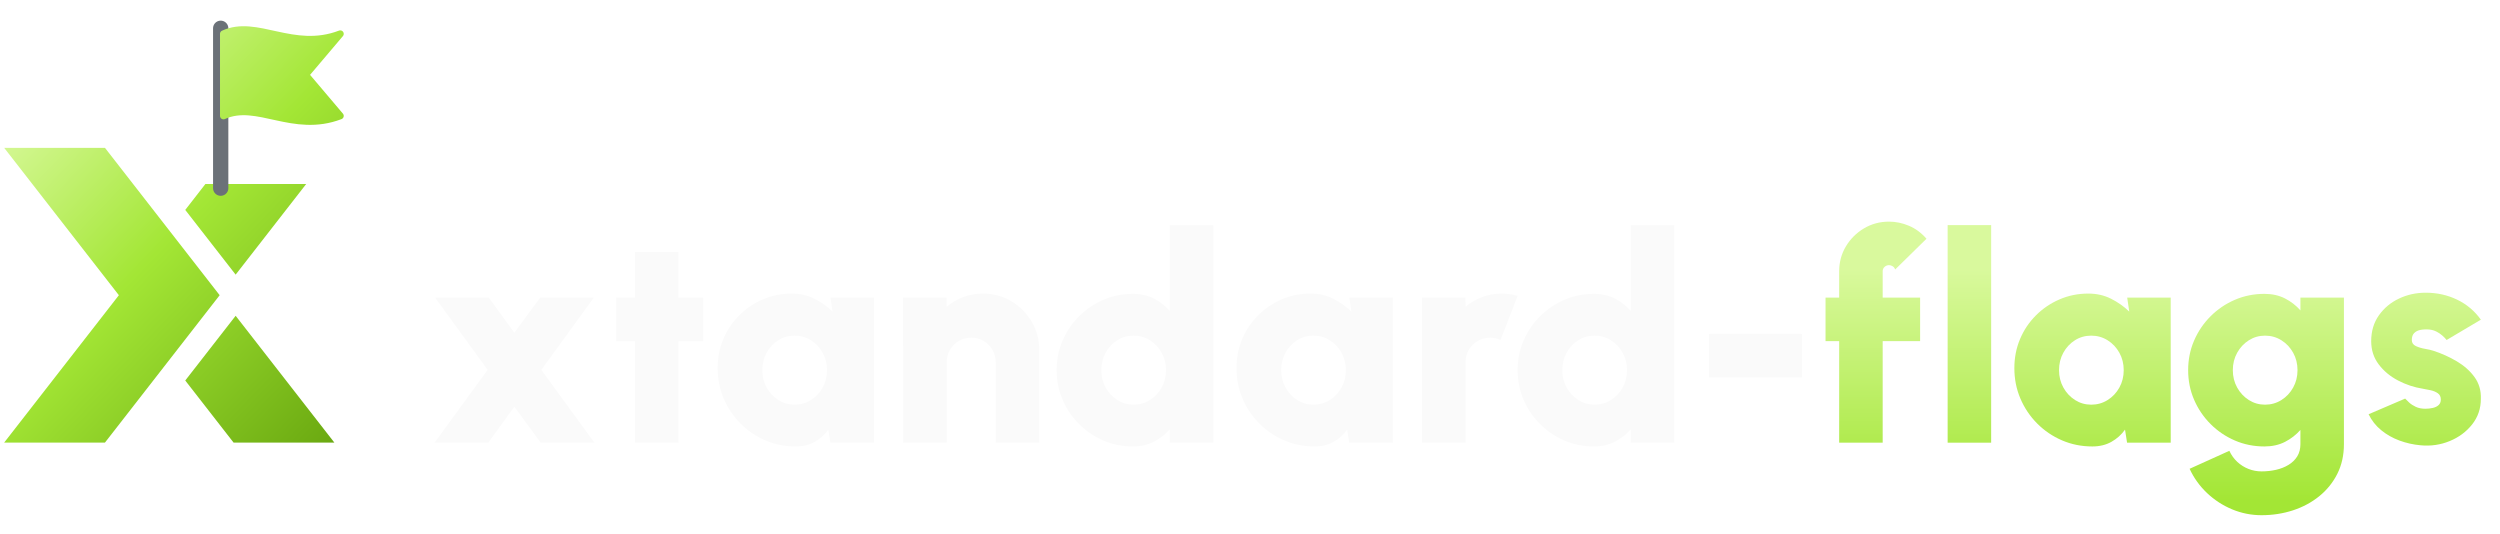
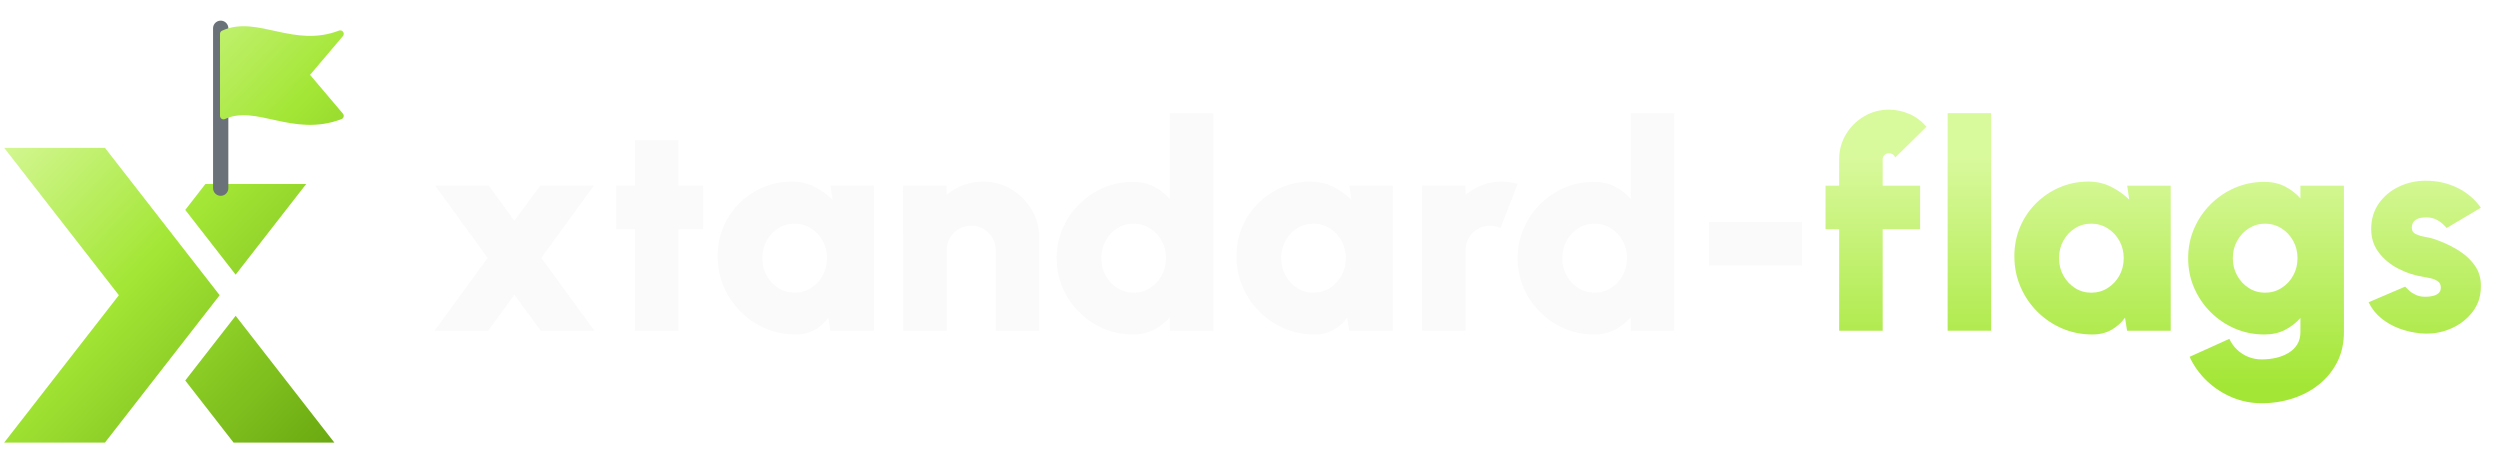
- <svg xmlns="http://www.w3.org/2000/svg" viewBox="0 0 861.8 184.0" width="861.8" height="184.0" role="img" aria-label="xtandard-flags">
+ <svg xmlns="http://www.w3.org/2000/svg" viewBox="0 0 861.8 158.0" width="861.8" height="158.0" role="img" aria-label="xtandard-flags">
  <defs>
    <linearGradient id="lime" x1="250" y1="250" x2="760" y2="740" gradientUnits="userSpaceOnUse">
      <stop offset="0" stop-color="#D9F99D" />
      <stop offset=".42" stop-color="#A3E635" />
      <stop offset="1" stop-color="#65A30D" />
    </linearGradient>
    <linearGradient id="word" x1="0" y1="-60" x2="0" y2="20" gradientUnits="userSpaceOnUse">
      <stop offset="0" stop-color="#D9F99D" />
      <stop offset="1" stop-color="#A3E635" />
    </linearGradient>
  </defs>
  <g transform="translate(0 4) scale(0.23962) translate(-244 -104.0)">
    <path d="M250 300L395 300L560 512L395 724L250 724L415 512Z" fill="url(#lime)" />
    <path d="M539.5 352L684.5 352L583.0 482.4L510.5 389.3Z" fill="url(#lime)" />
    <path d="M580.0 724L725.0 724L583.0 541.6L510.5 634.7Z" fill="url(#lime)" />
    <path d="M561.5 358L561.5 128" stroke="#6B7178" stroke-width="22" stroke-linecap="round" />
    <path d="M565.5 136C613.5 114 665.5 162 733.5 136L683.5 195L733.5 254C665.5 280 613.5 232 565.5 254Z" fill="url(#lime)" stroke="url(#lime)" stroke-width="10" stroke-linejoin="round" />
  </g>
-   <g transform="translate(145.8 152.6)" fill="#FAFAFA">
+   <g transform="translate(145.8 114.0)" fill="#FAFAFA">
    <path transform="translate(0.00 0.00)" d="M 4 0 L 22.301 -25.102 L 4.199 -50 L 22.699 -50 L 31.5 -37.898 L 40.398 -50 L 58.898 -50 L 40.801 -25.102 L 59.102 0 L 40.602 0 L 31.5 -12.398 L 22.5 0 Z M 4 0" />
    <path transform="translate(63.09 0.00)" d="M 33.5 -35 L 25 -35 L 25 0 L 10 0 L 10 -35 L 3.5 -35 L 3.5 -50 L 10 -50 L 10 -65.699 L 25 -65.699 L 25 -50 L 33.5 -50 Z M 33.5 -35" />
    <path transform="translate(98.59 0.00)" d="M 41.898 -50 L 56.898 -50 L 56.898 0 L 41.852 0 L 41.148 -4.5 C 39.918 -2.766 38.359 -1.367 36.477 -0.301 C 34.59 0.766 32.398 1.301 29.898 1.301 C 26.168 1.301 22.676 0.602 19.426 -0.801 C 16.176 -2.199 13.316 -4.141 10.852 -6.625 C 8.383 -9.109 6.457 -11.977 5.074 -15.227 C 3.691 -18.477 3 -21.965 3 -25.699 C 3 -29.266 3.648 -32.602 4.949 -35.699 C 6.25 -38.801 8.074 -41.523 10.426 -43.875 C 12.773 -46.227 15.492 -48.066 18.574 -49.398 C 21.66 -50.734 24.965 -51.398 28.5 -51.398 C 31.367 -51.398 33.977 -50.809 36.324 -49.625 C 38.676 -48.441 40.766 -46.965 42.602 -45.199 Z M 29.5 -13.102 C 31.566 -13.102 33.449 -13.633 35.148 -14.699 C 36.852 -15.766 38.199 -17.199 39.199 -19 C 40.199 -20.801 40.699 -22.801 40.699 -25 C 40.699 -27.199 40.199 -29.199 39.199 -31 C 38.199 -32.801 36.852 -34.234 35.148 -35.301 C 33.449 -36.367 31.566 -36.898 29.5 -36.898 C 27.434 -36.898 25.559 -36.367 23.875 -35.301 C 22.191 -34.234 20.859 -32.801 19.875 -31 C 18.891 -29.199 18.398 -27.199 18.398 -25 C 18.398 -22.801 18.898 -20.801 19.898 -19 C 20.898 -17.199 22.242 -15.766 23.926 -14.699 C 25.609 -13.633 27.465 -13.102 29.5 -13.102 Z M 29.5 -13.102" />
    <path transform="translate(159.50 0.00)" d="M 52.949 -31.949 L 52.949 0 L 37.949 0 L 37.949 -27.75 C 37.949 -29.316 37.566 -30.742 36.801 -32.023 C 36.035 -33.309 35.016 -34.324 33.75 -35.074 C 32.484 -35.824 31.066 -36.199 29.5 -36.199 C 27.934 -36.199 26.508 -35.824 25.227 -35.074 C 23.941 -34.324 22.926 -33.309 22.176 -32.023 C 21.426 -30.742 21.051 -29.316 21.051 -27.75 L 21.051 0 L 6.051 0 L 6 -50 L 21 -50 L 21.051 -46.852 C 22.715 -48.285 24.617 -49.398 26.75 -50.199 C 28.883 -51 31.133 -51.398 33.5 -51.398 C 37.102 -51.398 40.367 -50.523 43.301 -48.773 C 46.234 -47.023 48.574 -44.684 50.324 -41.75 C 52.074 -38.816 52.949 -35.551 52.949 -31.949 Z M 52.949 -31.949" />
    <path transform="translate(215.45 0.00)" d="M 42 -75 L 57 -75 L 57 0 L 42 0 L 42 -4.602 C 40.465 -2.867 38.641 -1.449 36.523 -0.352 C 34.41 0.75 32 1.301 29.301 1.301 C 25.668 1.301 22.266 0.617 19.102 -0.75 C 15.934 -2.117 13.141 -4.008 10.727 -6.426 C 8.309 -8.84 6.418 -11.633 5.051 -14.801 C 3.684 -17.965 3 -21.367 3 -25 C 3 -28.633 3.684 -32.035 5.051 -35.199 C 6.418 -38.367 8.309 -41.16 10.727 -43.574 C 13.141 -45.992 15.934 -47.883 19.102 -49.25 C 22.266 -50.617 25.668 -51.301 29.301 -51.301 C 32 -51.301 34.41 -50.758 36.523 -49.676 C 38.641 -48.59 40.465 -47.168 42 -45.398 Z M 29.5 -13.102 C 31.566 -13.102 33.449 -13.633 35.148 -14.699 C 36.852 -15.766 38.199 -17.199 39.199 -19 C 40.199 -20.801 40.699 -22.801 40.699 -25 C 40.699 -27.199 40.199 -29.199 39.199 -31 C 38.199 -32.801 36.852 -34.234 35.148 -35.301 C 33.449 -36.367 31.566 -36.898 29.5 -36.898 C 27.434 -36.898 25.559 -36.367 23.875 -35.301 C 22.191 -34.234 20.859 -32.801 19.875 -31 C 18.891 -29.199 18.398 -27.199 18.398 -25 C 18.398 -22.801 18.898 -20.801 19.898 -19 C 20.898 -17.199 22.242 -15.766 23.926 -14.699 C 25.609 -13.633 27.465 -13.102 29.5 -13.102 Z M 29.5 -13.102" />
    <path transform="translate(277.45 0.00)" d="M 41.898 -50 L 56.898 -50 L 56.898 0 L 41.852 0 L 41.148 -4.5 C 39.918 -2.766 38.359 -1.367 36.477 -0.301 C 34.59 0.766 32.398 1.301 29.898 1.301 C 26.168 1.301 22.676 0.602 19.426 -0.801 C 16.176 -2.199 13.316 -4.141 10.852 -6.625 C 8.383 -9.109 6.457 -11.977 5.074 -15.227 C 3.691 -18.477 3 -21.965 3 -25.699 C 3 -29.266 3.648 -32.602 4.949 -35.699 C 6.25 -38.801 8.074 -41.523 10.426 -43.875 C 12.773 -46.227 15.492 -48.066 18.574 -49.398 C 21.66 -50.734 24.965 -51.398 28.5 -51.398 C 31.367 -51.398 33.977 -50.809 36.324 -49.625 C 38.676 -48.441 40.766 -46.965 42.602 -45.199 Z M 29.5 -13.102 C 31.566 -13.102 33.449 -13.633 35.148 -14.699 C 36.852 -15.766 38.199 -17.199 39.199 -19 C 40.199 -20.801 40.699 -22.801 40.699 -25 C 40.699 -27.199 40.199 -29.199 39.199 -31 C 38.199 -32.801 36.852 -34.234 35.148 -35.301 C 33.449 -36.367 31.566 -36.898 29.5 -36.898 C 27.434 -36.898 25.559 -36.367 23.875 -35.301 C 22.191 -34.234 20.859 -32.801 19.875 -31 C 18.891 -29.199 18.398 -27.199 18.398 -25 C 18.398 -22.801 18.898 -20.801 19.898 -19 C 20.898 -17.199 22.242 -15.766 23.926 -14.699 C 25.609 -13.633 27.465 -13.102 29.5 -13.102 Z M 29.5 -13.102" />
    <path transform="translate(338.36 0.00)" d="M 6.051 0 L 6 -50 L 21 -50 L 21.051 -46.852 C 22.715 -48.285 24.617 -49.398 26.75 -50.199 C 28.883 -51 31.133 -51.398 33.5 -51.398 C 35.301 -51.398 37.133 -51.133 39 -50.602 L 33.102 -35.398 C 31.934 -35.934 30.734 -36.199 29.5 -36.199 C 27.934 -36.199 26.508 -35.824 25.227 -35.074 C 23.941 -34.324 22.926 -33.309 22.176 -32.023 C 21.426 -30.742 21.051 -29.316 21.051 -27.75 L 21.051 0 Z M 6.051 0" />
    <path transform="translate(374.36 0.00)" d="M 42 -75 L 57 -75 L 57 0 L 42 0 L 42 -4.602 C 40.465 -2.867 38.641 -1.449 36.523 -0.352 C 34.41 0.75 32 1.301 29.301 1.301 C 25.668 1.301 22.266 0.617 19.102 -0.75 C 15.934 -2.117 13.141 -4.008 10.727 -6.426 C 8.309 -8.84 6.418 -11.633 5.051 -14.801 C 3.684 -17.965 3 -21.367 3 -25 C 3 -28.633 3.684 -32.035 5.051 -35.199 C 6.418 -38.367 8.309 -41.16 10.727 -43.574 C 13.141 -45.992 15.934 -47.883 19.102 -49.25 C 22.266 -50.617 25.668 -51.301 29.301 -51.301 C 32 -51.301 34.41 -50.758 36.523 -49.676 C 38.641 -48.59 40.465 -47.168 42 -45.398 Z M 29.5 -13.102 C 31.566 -13.102 33.449 -13.633 35.148 -14.699 C 36.852 -15.766 38.199 -17.199 39.199 -19 C 40.199 -20.801 40.699 -22.801 40.699 -25 C 40.699 -27.199 40.199 -29.199 39.199 -31 C 38.199 -32.801 36.852 -34.234 35.148 -35.301 C 33.449 -36.367 31.566 -36.898 29.5 -36.898 C 27.434 -36.898 25.559 -36.367 23.875 -35.301 C 22.191 -34.234 20.859 -32.801 19.875 -31 C 18.891 -29.199 18.398 -27.199 18.398 -25 C 18.398 -22.801 18.898 -20.801 19.898 -19 C 20.898 -17.199 22.242 -15.766 23.926 -14.699 C 25.609 -13.633 27.465 -13.102 29.5 -13.102 Z M 29.5 -13.102" />
    <path transform="translate(437.36 0.00)" d="M 6 -37.5 L 38 -37.5 L 38 -22.5 L 6 -22.5 Z M 6 -37.5" />
  </g>
-   <g transform="translate(626.8 152.6)" fill="url(#word)">
+   <g transform="translate(626.8 114.0)" fill="url(#word)">
    <path transform="translate(0.00 0.00)" d="M 22.199 -59.102 L 22.199 -50 L 35.102 -50 L 35.102 -35 L 22.199 -35 L 22.199 0 L 7.199 0 L 7.199 -35 L 2.5 -35 L 2.5 -50 L 7.199 -50 L 7.199 -59.102 C 7.199 -62.234 7.977 -65.09 9.523 -67.676 C 11.074 -70.258 13.148 -72.324 15.75 -73.875 C 18.352 -75.426 21.234 -76.199 24.398 -76.199 C 26.699 -76.199 28.984 -75.727 31.25 -74.773 C 33.516 -73.824 35.535 -72.332 37.301 -70.301 L 26.5 -59.699 C 26.332 -60.199 26.043 -60.574 25.625 -60.824 C 25.207 -61.074 24.801 -61.199 24.398 -61.199 C 23.801 -61.199 23.285 -61 22.852 -60.602 C 22.418 -60.199 22.199 -59.699 22.199 -59.102 Z M 22.199 -59.102" />
    <path transform="translate(38.59 0.00)" d="M 6 0 L 6 -75 L 21 -75 L 21 0 Z M 6 0" />
    <path transform="translate(64.59 0.00)" d="M 41.898 -50 L 56.898 -50 L 56.898 0 L 41.852 0 L 41.148 -4.5 C 39.918 -2.766 38.359 -1.367 36.477 -0.301 C 34.59 0.766 32.398 1.301 29.898 1.301 C 26.168 1.301 22.676 0.602 19.426 -0.801 C 16.176 -2.199 13.316 -4.141 10.852 -6.625 C 8.383 -9.109 6.457 -11.977 5.074 -15.227 C 3.691 -18.477 3 -21.965 3 -25.699 C 3 -29.266 3.648 -32.602 4.949 -35.699 C 6.25 -38.801 8.074 -41.523 10.426 -43.875 C 12.773 -46.227 15.492 -48.066 18.574 -49.398 C 21.66 -50.734 24.965 -51.398 28.5 -51.398 C 31.367 -51.398 33.977 -50.809 36.324 -49.625 C 38.676 -48.441 40.766 -46.965 42.602 -45.199 Z M 29.5 -13.102 C 31.566 -13.102 33.449 -13.633 35.148 -14.699 C 36.852 -15.766 38.199 -17.199 39.199 -19 C 40.199 -20.801 40.699 -22.801 40.699 -25 C 40.699 -27.199 40.199 -29.199 39.199 -31 C 38.199 -32.801 36.852 -34.234 35.148 -35.301 C 33.449 -36.367 31.566 -36.898 29.5 -36.898 C 27.434 -36.898 25.559 -36.367 23.875 -35.301 C 22.191 -34.234 20.859 -32.801 19.875 -31 C 18.891 -29.199 18.398 -27.199 18.398 -25 C 18.398 -22.801 18.898 -20.801 19.898 -19 C 20.898 -17.199 22.242 -15.766 23.926 -14.699 C 25.609 -13.633 27.465 -13.102 29.5 -13.102 Z M 29.5 -13.102" />
    <path transform="translate(124.50 0.00)" d="M 41.699 -50 L 56.699 -50 L 56.699 0.5 C 56.699 4.301 55.941 7.707 54.426 10.727 C 52.91 13.742 50.832 16.316 48.199 18.449 C 45.566 20.582 42.543 22.207 39.125 23.324 C 35.707 24.441 32.102 25 28.301 25 C 24.766 25 21.383 24.324 18.148 22.977 C 14.918 21.625 12.035 19.75 9.5 17.352 C 6.965 14.949 4.965 12.168 3.5 9 L 17.199 2.801 C 17.898 4.301 18.816 5.574 19.949 6.625 C 21.082 7.676 22.367 8.484 23.801 9.051 C 25.234 9.617 26.734 9.898 28.301 9.898 C 30.035 9.898 31.699 9.715 33.301 9.352 C 34.898 8.984 36.332 8.418 37.602 7.648 C 38.867 6.883 39.867 5.91 40.602 4.727 C 41.332 3.543 41.699 2.133 41.699 0.5 L 41.699 -4.398 C 40.199 -2.699 38.426 -1.324 36.375 -0.273 C 34.324 0.773 31.965 1.301 29.301 1.301 C 25.668 1.301 22.266 0.617 19.102 -0.75 C 15.934 -2.117 13.141 -4.008 10.727 -6.426 C 8.309 -8.84 6.418 -11.633 5.051 -14.801 C 3.684 -17.965 3 -21.367 3 -25 C 3 -28.633 3.684 -32.035 5.051 -35.199 C 6.418 -38.367 8.309 -41.16 10.727 -43.574 C 13.141 -45.992 15.934 -47.883 19.102 -49.25 C 22.266 -50.617 25.668 -51.301 29.301 -51.301 C 31.965 -51.301 34.324 -50.773 36.375 -49.727 C 38.426 -48.676 40.199 -47.301 41.699 -45.602 Z M 29.5 -13.102 C 31.566 -13.102 33.449 -13.633 35.148 -14.699 C 36.852 -15.766 38.199 -17.199 39.199 -19 C 40.199 -20.801 40.699 -22.801 40.699 -25 C 40.699 -27.199 40.199 -29.199 39.199 -31 C 38.199 -32.801 36.852 -34.234 35.148 -35.301 C 33.449 -36.367 31.566 -36.898 29.5 -36.898 C 27.465 -36.898 25.609 -36.367 23.926 -35.301 C 22.242 -34.234 20.898 -32.801 19.898 -31 C 18.898 -29.199 18.398 -27.199 18.398 -25 C 18.398 -22.801 18.898 -20.801 19.898 -19 C 20.898 -17.199 22.242 -15.766 23.926 -14.699 C 25.609 -13.633 27.465 -13.102 29.5 -13.102 Z M 29.5 -13.102" />
    <path transform="translate(187.20 0.00)" d="M 20.398 0.898 C 17.867 0.668 15.434 0.117 13.102 -0.75 C 10.766 -1.617 8.684 -2.801 6.852 -4.301 C 5.016 -5.801 3.566 -7.633 2.5 -9.801 L 15.102 -15.199 C 15.434 -14.832 15.898 -14.375 16.5 -13.824 C 17.102 -13.273 17.859 -12.785 18.773 -12.352 C 19.691 -11.918 20.801 -11.699 22.102 -11.699 C 22.965 -11.699 23.809 -11.793 24.625 -11.977 C 25.441 -12.16 26.109 -12.484 26.625 -12.949 C 27.141 -13.418 27.398 -14.066 27.398 -14.898 C 27.398 -15.832 27.059 -16.543 26.375 -17.023 C 25.691 -17.508 24.867 -17.859 23.898 -18.074 C 22.934 -18.293 22.035 -18.465 21.199 -18.602 C 18.234 -19.066 15.391 -20.008 12.676 -21.426 C 9.957 -22.84 7.734 -24.691 6 -26.977 C 4.266 -29.258 3.398 -31.934 3.398 -35 C 3.398 -38.434 4.285 -41.398 6.051 -43.898 C 7.816 -46.398 10.125 -48.324 12.977 -49.676 C 15.824 -51.023 18.898 -51.699 22.199 -51.699 C 26.102 -51.699 29.707 -50.898 33.023 -49.301 C 36.34 -47.699 39.066 -45.398 41.199 -42.398 L 29.398 -35.398 C 29 -35.898 28.508 -36.41 27.926 -36.926 C 27.34 -37.441 26.676 -37.891 25.926 -38.273 C 25.176 -38.66 24.367 -38.898 23.5 -39 C 22.332 -39.102 21.293 -39.059 20.375 -38.875 C 19.457 -38.691 18.734 -38.324 18.199 -37.773 C 17.668 -37.227 17.398 -36.434 17.398 -35.398 C 17.398 -34.434 17.867 -33.734 18.801 -33.301 C 19.734 -32.867 20.785 -32.551 21.949 -32.352 C 23.117 -32.148 24.066 -31.934 24.801 -31.699 C 27.668 -30.766 30.367 -29.551 32.898 -28.051 C 35.434 -26.551 37.477 -24.734 39.023 -22.602 C 40.574 -20.465 41.301 -17.965 41.199 -15.102 C 41.199 -11.766 40.199 -8.832 38.199 -6.301 C 36.199 -3.766 33.617 -1.852 30.449 -0.551 C 27.285 0.75 23.934 1.234 20.398 0.898 Z M 20.398 0.898" />
  </g>
</svg>
